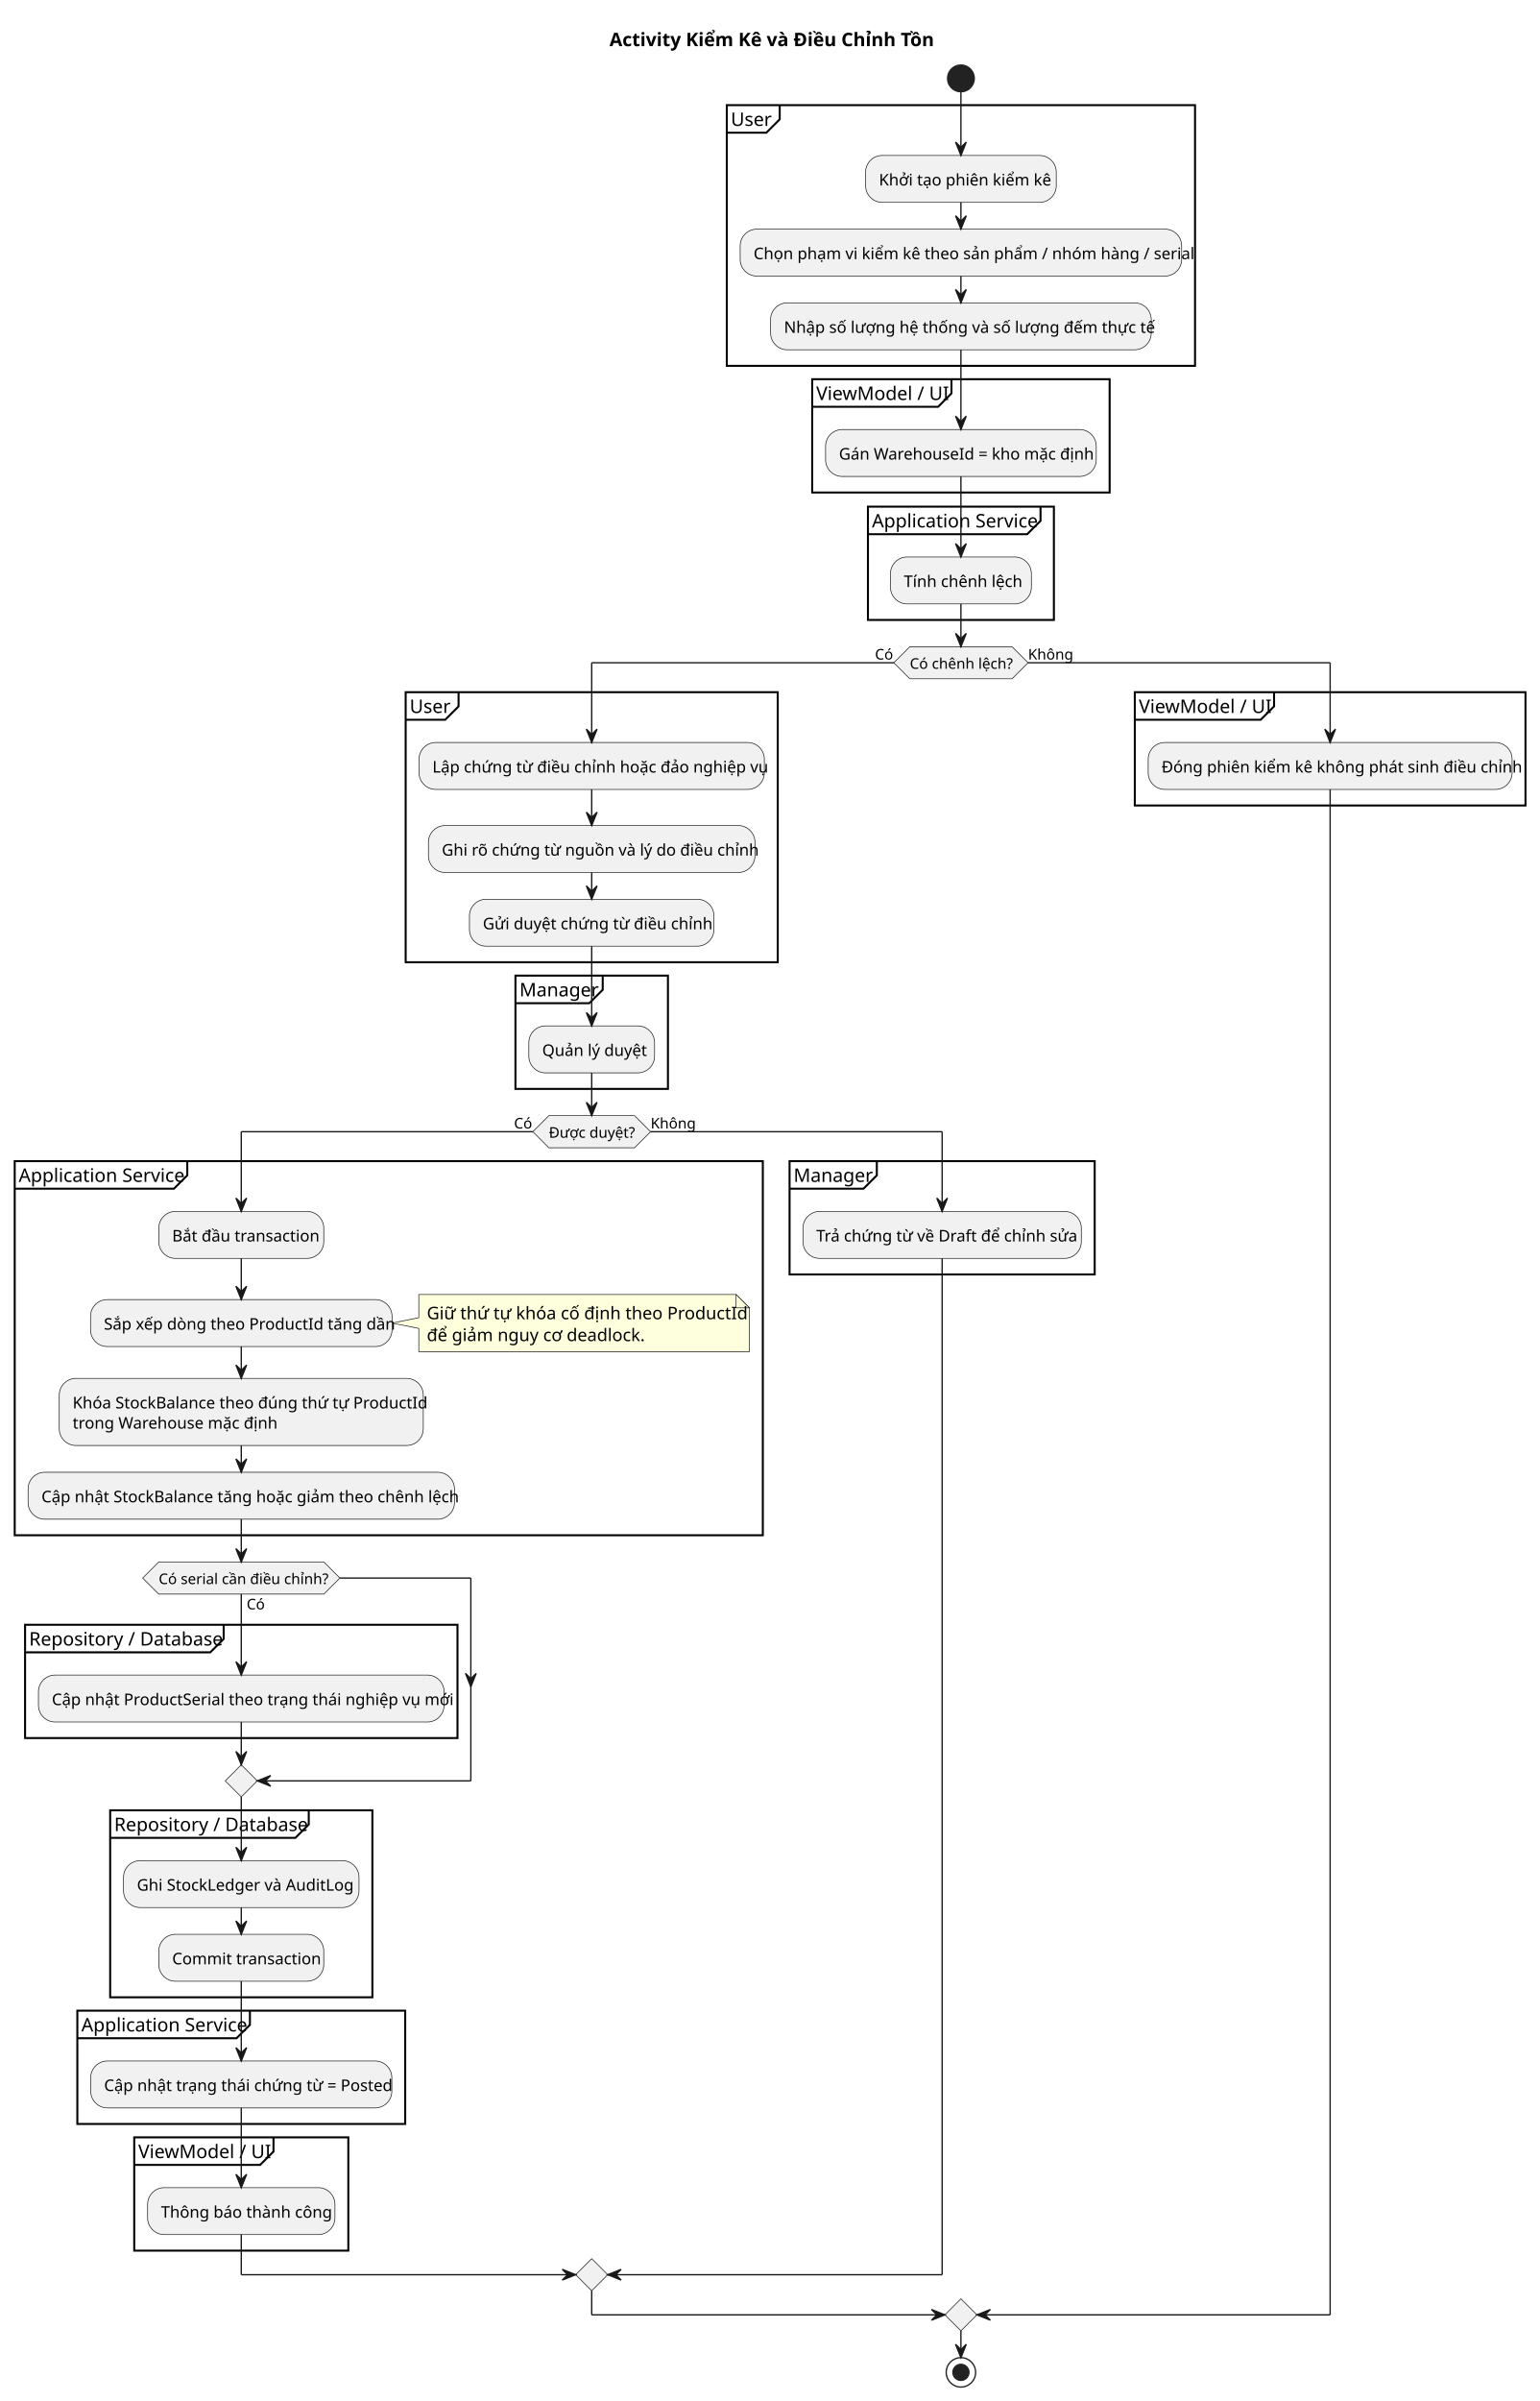
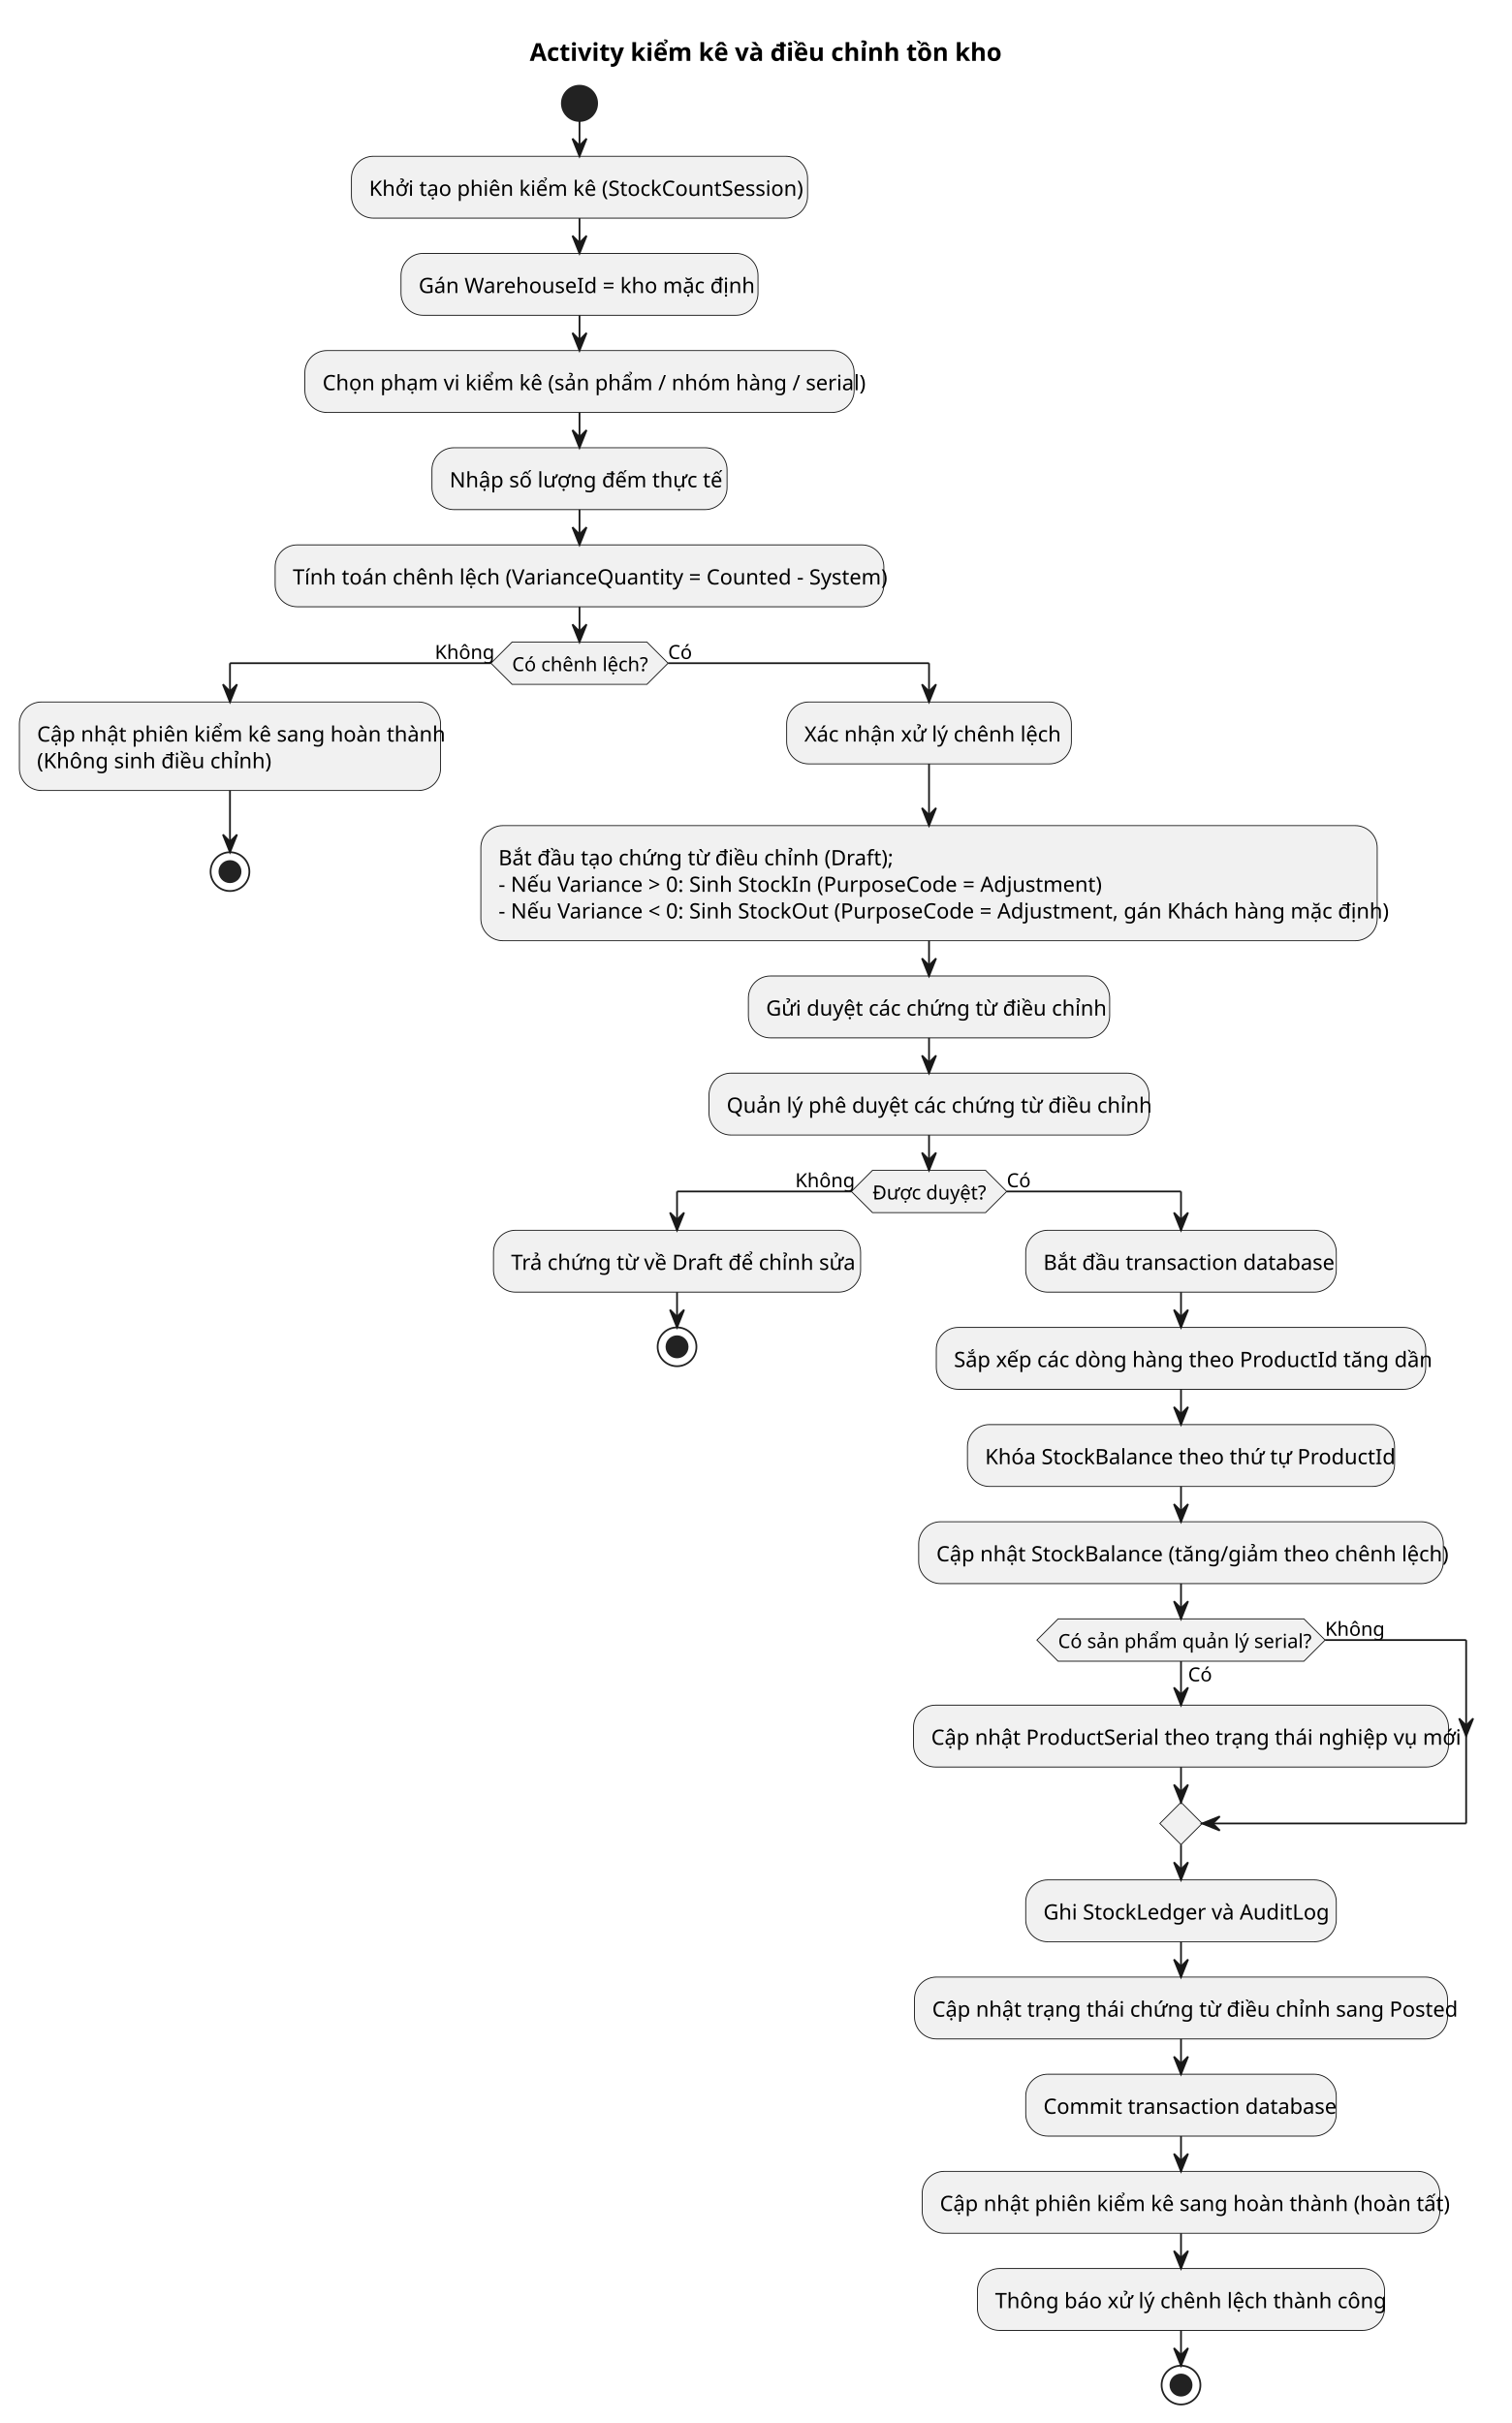
- <svg xmlns="http://www.w3.org/2000/svg" contentStyleType="text/css" data-diagram-type="ACTIVITY" height="1795px" preserveAspectRatio="none" style="width:1151px;height:1795px;background:#FFFFFF;" version="1.1" viewBox="0 0 1151 1795" width="1151px" zoomAndPan="magnify">
+ <svg xmlns="http://www.w3.org/2000/svg" contentStyleType="text/css" data-diagram-type="ACTIVITY" height="1374px" preserveAspectRatio="none" style="width:857px;height:1374px;background:#FFFFFF;" version="1.1" viewBox="0 0 857 1374" width="857px" zoomAndPan="magnify">
  <defs />
  <g>
-     <g class="title" data-source-line="609">
-       <text fill="#000000" font-family="sans-serif" font-size="14" font-weight="bold" lengthAdjust="spacing" textLength="237.262" x="455.779" y="34.533">Activity Kiểm Kê và Điều Chỉnh Tồn</text>
+     <g class="title" data-source-line="1">
+       <text fill="#000000" font-family="sans-serif" font-size="14" font-weight="bold" lengthAdjust="spacing" textLength="253.62" x="300.377" y="34.533">Activity kiểm kê và điều chỉnh tồn kho</text>
    </g>
-     <ellipse cx="718.615" cy="58.609" fill="#222222" rx="10" ry="10" style="stroke:#222222;stroke-width:1;" />
-     <rect fill="none" height="194.891" style="stroke:#000000;stroke-width:1.5;" width="350.166" x="543.532" y="78.609" />
-     <path d="M583.091,78.609 L583.091,89.219 L573.091,99.219 L543.532,99.219" fill="none" style="stroke:#000000;stroke-width:1.5;" />
-     <text fill="#000000" font-family="sans-serif" font-size="14" lengthAdjust="spacing" textLength="29.559" x="546.532" y="94.143">User</text>
-     <rect fill="#F1F1F1" height="35.094" rx="12.5" ry="12.5" style="stroke:#181818;stroke-width:0.5;" width="142.602" x="647.315" y="116.219" />
-     <text fill="#000000" font-family="sans-serif" font-size="12" lengthAdjust="spacing" textLength="122.602" x="657.315" y="138.676">Khởi tạo phiên kiểm kê</text>
-     <rect fill="#F1F1F1" height="35.094" rx="12.5" ry="12.5" style="stroke:#181818;stroke-width:0.5;" width="330.166" x="553.532" y="171.312" />
-     <text fill="#000000" font-family="sans-serif" font-size="12" lengthAdjust="spacing" textLength="310.166" x="563.532" y="193.769">Chọn phạm vi kiểm kê theo sản phẩm / nhóm hàng / serial</text>
-     <rect fill="#F1F1F1" height="35.094" rx="12.5" ry="12.5" style="stroke:#181818;stroke-width:0.5;" width="284.65" x="576.29" y="226.406" />
-     <text fill="#000000" font-family="sans-serif" font-size="12" lengthAdjust="spacing" textLength="264.65" x="586.29" y="248.863">Nhập số lượng hệ thống và số lượng đếm thực tế</text>
-     <rect fill="none" height="84.703" style="stroke:#000000;stroke-width:1.5;" width="222.438" x="607.397" y="283.5" />
-     <path d="M711.541,283.5 L711.541,294.109 L701.541,304.109 L607.397,304.109" fill="none" style="stroke:#000000;stroke-width:1.5;" />
-     <text fill="#000000" font-family="sans-serif" font-size="14" lengthAdjust="spacing" textLength="94.144" x="610.397" y="299.033">ViewModel / UI</text>
-     <rect fill="#F1F1F1" height="35.094" rx="12.5" ry="12.5" style="stroke:#181818;stroke-width:0.5;" width="202.438" x="617.397" y="321.109" />
-     <text fill="#000000" font-family="sans-serif" font-size="12" lengthAdjust="spacing" textLength="182.438" x="627.397" y="343.566">Gán WarehouseId = kho mặc định</text>
-     <rect fill="none" height="84.703" style="stroke:#000000;stroke-width:1.5;" width="139.061" x="649.085" y="378.779" />
-     <path d="M778.146,378.779 L778.146,389.389 L768.146,399.389 L649.085,399.389" fill="none" style="stroke:#000000;stroke-width:1.5;" />
-     <text fill="#000000" font-family="sans-serif" font-size="14" lengthAdjust="spacing" textLength="119.061" x="652.085" y="394.312">Application Service</text>
-     <rect fill="#F1F1F1" height="35.094" rx="12.5" ry="12.5" style="stroke:#181818;stroke-width:0.5;" width="105.389" x="665.921" y="416.389" />
-     <text fill="#000000" font-family="sans-serif" font-size="12" lengthAdjust="spacing" textLength="85.389" x="675.921" y="438.846">Tính chênh lệch</text>
-     <polygon fill="#F1F1F1" points="680.395,483.482,756.836,483.482,768.836,495.482,756.836,507.482,680.395,507.482,668.395,495.482,680.395,483.482" style="stroke:#181818;stroke-width:0.5;" />
-     <text fill="#000000" font-family="sans-serif" font-size="11" lengthAdjust="spacing" textLength="76.441" x="680.395" y="499.983">Có chênh lệch?</text>
-     <text fill="#000000" font-family="sans-serif" font-size="11" lengthAdjust="spacing" textLength="14.062" x="654.333" y="493.065">Có</text>
-     <text fill="#000000" font-family="sans-serif" font-size="11" lengthAdjust="spacing" textLength="31.808" x="768.836" y="493.065">Không</text>
-     <rect fill="none" height="201.891" style="stroke:#000000;stroke-width:1.5;" width="278.242" x="303.376" y="517.482" />
-     <path d="M342.934,517.482 L342.934,528.092 L332.934,538.092 L303.376,538.092" fill="none" style="stroke:#000000;stroke-width:1.5;" />
-     <text fill="#000000" font-family="sans-serif" font-size="14" lengthAdjust="spacing" textLength="29.559" x="306.376" y="533.016">User</text>
-     <rect fill="#F1F1F1" height="35.094" rx="12.5" ry="12.5" style="stroke:#181818;stroke-width:0.5;" width="258.242" x="313.376" y="555.092" />
-     <text fill="#000000" font-family="sans-serif" font-size="12" lengthAdjust="spacing" textLength="238.242" x="323.376" y="577.549">Lập chứng từ điều chỉnh hoặc đảo nghiệp vụ</text>
-     <rect fill="#F1F1F1" height="35.094" rx="12.5" ry="12.5" style="stroke:#181818;stroke-width:0.5;" width="244.203" x="320.395" y="617.186" />
-     <text fill="#000000" font-family="sans-serif" font-size="12" lengthAdjust="spacing" textLength="224.203" x="330.395" y="639.643">Ghi rõ chứng từ nguồn và lý do điều chỉnh</text>
-     <rect fill="#F1F1F1" height="35.094" rx="12.5" ry="12.5" style="stroke:#181818;stroke-width:0.5;" width="182.856" x="351.069" y="672.279" />
-     <text fill="#000000" font-family="sans-serif" font-size="12" lengthAdjust="spacing" textLength="162.856" x="361.069" y="694.736">Gửi duyệt chứng từ điều chỉnh</text>
-     <rect fill="none" height="84.703" style="stroke:#000000;stroke-width:1.5;" width="114.045" x="385.474" y="729.373" />
-     <path d="M450.729,729.373 L450.729,739.982 L440.729,749.982 L385.474,749.982" fill="none" style="stroke:#000000;stroke-width:1.5;" />
-     <text fill="#000000" font-family="sans-serif" font-size="14" lengthAdjust="spacing" textLength="55.255" x="388.474" y="744.906">Manager</text>
-     <rect fill="#F1F1F1" height="35.094" rx="12.5" ry="12.5" style="stroke:#181818;stroke-width:0.5;" width="94.045" x="395.474" y="766.982" />
-     <text fill="#000000" font-family="sans-serif" font-size="12" lengthAdjust="spacing" textLength="74.045" x="405.474" y="789.439">Quản lý duyệt</text>
-     <polygon fill="#F1F1F1" points="410.445,834.076,474.549,834.076,486.549,846.076,474.549,858.076,410.445,858.076,398.445,846.076,410.445,834.076" style="stroke:#181818;stroke-width:0.5;" />
-     <text fill="#000000" font-family="sans-serif" font-size="11" lengthAdjust="spacing" textLength="64.104" x="410.445" y="850.577">Được duyệt?</text>
-     <text fill="#000000" font-family="sans-serif" font-size="11" lengthAdjust="spacing" textLength="14.062" x="384.383" y="843.659">Có</text>
-     <text fill="#000000" font-family="sans-serif" font-size="11" lengthAdjust="spacing" textLength="31.808" x="486.549" y="843.659">Không</text>
-     <rect fill="none" height="279.688" style="stroke:#000000;stroke-width:1.5;" width="559.469" x="11" y="868.076" />
-     <path d="M140.061,868.076 L140.061,878.686 L130.061,888.686 L11,888.686" fill="none" style="stroke:#000000;stroke-width:1.5;" />
-     <text fill="#000000" font-family="sans-serif" font-size="14" lengthAdjust="spacing" textLength="119.061" x="14" y="883.609">Application Service</text>
-     <rect fill="#F1F1F1" height="35.094" rx="12.5" ry="12.5" style="stroke:#181818;stroke-width:0.5;" width="123.4" x="118.734" y="905.686" />
-     <text fill="#000000" font-family="sans-serif" font-size="12" lengthAdjust="spacing" textLength="103.4" x="128.734" y="928.143">Bắt đầu transaction</text>
-     <path d="M313.182,967.779 L313.182,985.131 L293.182,989.131 L313.182,993.131 L313.182,1010.482 A0,0 0 0 0 313.182,1010.482 L560.469,1010.482 A0,0 0 0 0 560.469,1010.482 L560.469,977.779 L550.469,967.779 L313.182,967.779 A0,0 0 0 0 313.182,967.779" fill="#FEFFDD" style="stroke:#181818;stroke-width:0.5;" />
-     <path d="M550.469,967.779 L550.469,977.779 L560.469,977.779 L550.469,967.779" fill="#FEFFDD" style="stroke:#181818;stroke-width:0.5;" />
-     <text fill="#000000" font-family="sans-serif" font-size="13" lengthAdjust="spacing" textLength="226.288" x="319.182" y="986.274">Giữ thứ tự khóa cố định theo ProductId</text>
-     <text fill="#000000" font-family="sans-serif" font-size="13" lengthAdjust="spacing" textLength="155.949" x="319.182" y="1002.626">để giảm nguy cơ deadlock.</text>
-     <rect fill="#F1F1F1" height="35.094" rx="12.5" ry="12.5" style="stroke:#181818;stroke-width:0.5;" width="225.494" x="67.688" y="971.584" />
-     <text fill="#000000" font-family="sans-serif" font-size="12" lengthAdjust="spacing" textLength="205.494" x="77.688" y="994.041">Sắp xếp dòng theo ProductId tăng dần</text>
-     <rect fill="#F1F1F1" height="50.188" rx="12.5" ry="12.5" style="stroke:#181818;stroke-width:0.5;" width="272.228" x="44.32" y="1030.482" />
-     <text fill="#000000" font-family="sans-serif" font-size="12" lengthAdjust="spacing" textLength="252.228" x="54.32" y="1052.939">Khóa StockBalance theo đúng thứ tự ProductId</text>
-     <text fill="#000000" font-family="sans-serif" font-size="12" lengthAdjust="spacing" textLength="144.076" x="54.32" y="1068.033">trong Warehouse mặc định</text>
-     <rect fill="#F1F1F1" height="35.094" rx="12.5" ry="12.5" style="stroke:#181818;stroke-width:0.5;" width="318.869" x="21" y="1100.67" />
-     <text fill="#000000" font-family="sans-serif" font-size="12" lengthAdjust="spacing" textLength="298.869" x="31" y="1123.127">Cập nhật StockBalance tăng hoặc giảm theo chênh lệch</text>
-     <rect fill="none" height="84.703" style="stroke:#000000;stroke-width:1.5;" width="323.371" x="18.749" y="1214.683" />
-     <path d="M167.266,1214.683 L167.266,1225.292 L157.266,1235.292 L18.749,1235.292" fill="none" style="stroke:#000000;stroke-width:1.5;" />
-     <text fill="#000000" font-family="sans-serif" font-size="14" lengthAdjust="spacing" textLength="138.517" x="21.749" y="1230.216">Repository / Database</text>
-     <rect fill="#F1F1F1" height="35.094" rx="12.5" ry="12.5" style="stroke:#181818;stroke-width:0.5;" width="303.371" x="28.749" y="1252.292" />
-     <text fill="#000000" font-family="sans-serif" font-size="12" lengthAdjust="spacing" textLength="283.371" x="38.749" y="1274.749">Cập nhật ProductSerial theo trạng thái nghiệp vụ mới</text>
-     <polygon fill="#F1F1F1" points="118.675,1167.764,242.194,1167.764,254.194,1179.764,242.194,1191.764,118.675,1191.764,106.675,1179.764,118.675,1167.764" style="stroke:#181818;stroke-width:0.5;" />
-     <text fill="#000000" font-family="sans-serif" font-size="11" lengthAdjust="spacing" textLength="14.062" x="184.435" y="1203.183">Có</text>
-     <text fill="#000000" font-family="sans-serif" font-size="11" lengthAdjust="spacing" textLength="123.519" x="118.675" y="1184.265">Có serial cần điều chỉnh?</text>
-     <polygon fill="#F1F1F1" points="180.435,1319.386,192.435,1331.386,180.435,1343.386,168.435,1331.386,180.435,1319.386" style="stroke:#181818;stroke-width:0.5;" />
-     <rect fill="none" height="139.797" style="stroke:#000000;stroke-width:1.5;" width="196.1" x="82.385" y="1353.386" />
-     <path d="M230.901,1353.386 L230.901,1363.995 L220.901,1373.995 L82.385,1373.995" fill="none" style="stroke:#000000;stroke-width:1.5;" />
-     <text fill="#000000" font-family="sans-serif" font-size="14" lengthAdjust="spacing" textLength="138.517" x="85.385" y="1368.919">Repository / Database</text>
-     <rect fill="#F1F1F1" height="35.094" rx="12.5" ry="12.5" style="stroke:#181818;stroke-width:0.5;" width="176.1" x="92.385" y="1390.995" />
-     <text fill="#000000" font-family="sans-serif" font-size="12" lengthAdjust="spacing" textLength="156.1" x="102.385" y="1413.452">Ghi StockLedger và AuditLog</text>
-     <rect fill="#F1F1F1" height="35.094" rx="12.5" ry="12.5" style="stroke:#181818;stroke-width:0.5;" width="123.365" x="118.752" y="1446.089" />
-     <text fill="#000000" font-family="sans-serif" font-size="12" lengthAdjust="spacing" textLength="103.365" x="128.752" y="1468.546">Commit transaction</text>
-     <rect fill="none" height="84.703" style="stroke:#000000;stroke-width:1.5;" width="245.195" x="57.837" y="1503.183" />
-     <path d="M186.898,1503.183 L186.898,1513.792 L176.898,1523.792 L57.837,1523.792" fill="none" style="stroke:#000000;stroke-width:1.5;" />
-     <text fill="#000000" font-family="sans-serif" font-size="14" lengthAdjust="spacing" textLength="119.061" x="60.837" y="1518.716">Application Service</text>
-     <rect fill="#F1F1F1" height="35.094" rx="12.5" ry="12.5" style="stroke:#181818;stroke-width:0.5;" width="225.195" x="67.837" y="1540.792" />
-     <text fill="#000000" font-family="sans-serif" font-size="12" lengthAdjust="spacing" textLength="205.195" x="77.837" y="1563.249">Cập nhật trạng thái chứng từ = Posted</text>
-     <rect fill="none" height="84.703" style="stroke:#000000;stroke-width:1.5;" width="160.1" x="100.385" y="1597.886" />
-     <path d="M204.529,1597.886 L204.529,1608.495 L194.529,1618.495 L100.385,1618.495" fill="none" style="stroke:#000000;stroke-width:1.5;" />
-     <text fill="#000000" font-family="sans-serif" font-size="14" lengthAdjust="spacing" textLength="94.144" x="103.385" y="1613.419">ViewModel / UI</text>
-     <rect fill="#F1F1F1" height="35.094" rx="12.5" ry="12.5" style="stroke:#181818;stroke-width:0.5;" width="140.1" x="110.385" y="1635.495" />
-     <text fill="#000000" font-family="sans-serif" font-size="12" lengthAdjust="spacing" textLength="120.1" x="120.385" y="1657.952">Thông báo thành công</text>
-     <rect fill="none" height="84.703" style="stroke:#000000;stroke-width:1.5;" width="228.18" x="590.469" y="868.076" />
-     <path d="M655.724,868.076 L655.724,878.686 L645.724,888.686 L590.469,888.686" fill="none" style="stroke:#000000;stroke-width:1.5;" />
-     <text fill="#000000" font-family="sans-serif" font-size="14" lengthAdjust="spacing" textLength="55.255" x="593.469" y="883.609">Manager</text>
-     <rect fill="#F1F1F1" height="35.094" rx="12.5" ry="12.5" style="stroke:#181818;stroke-width:0.5;" width="208.18" x="600.469" y="905.686" />
-     <text fill="#000000" font-family="sans-serif" font-size="12" lengthAdjust="spacing" textLength="188.18" x="610.469" y="928.143">Trả chứng từ về Draft để chỉnh sửa</text>
-     <polygon fill="#F1F1F1" points="442.497,1688.589,454.497,1700.589,442.497,1712.589,430.497,1700.589,442.497,1688.589" style="stroke:#181818;stroke-width:0.5;" />
-     <rect fill="none" height="84.703" style="stroke:#000000;stroke-width:1.5;" width="292.17" x="848.649" y="517.482" />
-     <path d="M952.793,517.482 L952.793,528.092 L942.793,538.092 L848.649,538.092" fill="none" style="stroke:#000000;stroke-width:1.5;" />
-     <text fill="#000000" font-family="sans-serif" font-size="14" lengthAdjust="spacing" textLength="94.144" x="851.649" y="533.016">ViewModel / UI</text>
-     <rect fill="#F1F1F1" height="35.094" rx="12.5" ry="12.5" style="stroke:#181818;stroke-width:0.5;" width="272.17" x="858.649" y="555.092" />
-     <text fill="#000000" font-family="sans-serif" font-size="12" lengthAdjust="spacing" textLength="252.17" x="868.649" y="577.549">Đóng phiên kiểm kê không phát sinh điều chỉnh</text>
-     <polygon fill="#F1F1F1" points="718.615,1718.589,730.615,1730.589,718.615,1742.589,706.615,1730.589,718.615,1718.589" style="stroke:#181818;stroke-width:0.5;" />
-     <ellipse cx="718.615" cy="1773.589" fill="none" rx="11" ry="11" style="stroke:#222222;stroke-width:1;" />
-     <ellipse cx="718.615" cy="1773.589" fill="#222222" rx="6" ry="6" style="stroke:#222222;stroke-width:1;" />
-     <line style="stroke:#181818;stroke-width:1;" x1="718.615" x2="718.615" y1="151.312" y2="171.312" />
-     <polygon fill="#181818" points="714.615,161.312,718.615,171.312,722.615,161.312,718.615,165.312" style="stroke:#181818;stroke-width:1;" />
-     <line style="stroke:#181818;stroke-width:1;" x1="718.615" x2="718.615" y1="206.406" y2="226.406" />
-     <polygon fill="#181818" points="714.615,216.406,718.615,226.406,722.615,216.406,718.615,220.406" style="stroke:#181818;stroke-width:1;" />
-     <line style="stroke:#181818;stroke-width:1;" x1="718.615" x2="718.615" y1="68.609" y2="116.219" />
-     <polygon fill="#181818" points="714.615,106.219,718.615,116.219,722.615,106.219,718.615,110.219" style="stroke:#181818;stroke-width:1;" />
-     <line style="stroke:#181818;stroke-width:1;" x1="718.615" x2="718.615" y1="261.5" y2="321.109" />
-     <polygon fill="#181818" points="714.615,311.109,718.615,321.109,722.615,311.109,718.615,315.109" style="stroke:#181818;stroke-width:1;" />
-     <line style="stroke:#181818;stroke-width:1;" x1="718.615" x2="718.615" y1="356.203" y2="416.389" />
-     <polygon fill="#181818" points="714.615,406.389,718.615,416.389,722.615,406.389,718.615,410.389" style="stroke:#181818;stroke-width:1;" />
-     <line style="stroke:#181818;stroke-width:1;" x1="442.497" x2="442.497" y1="590.186" y2="617.186" />
-     <polygon fill="#181818" points="438.497,607.186,442.497,617.186,446.497,607.186,442.497,611.186" style="stroke:#181818;stroke-width:1;" />
-     <line style="stroke:#181818;stroke-width:1;" x1="442.497" x2="442.497" y1="652.279" y2="672.279" />
-     <polygon fill="#181818" points="438.497,662.279,442.497,672.279,446.497,662.279,442.497,666.279" style="stroke:#181818;stroke-width:1;" />
-     <line style="stroke:#181818;stroke-width:1;" x1="442.497" x2="442.497" y1="707.373" y2="766.982" />
-     <polygon fill="#181818" points="438.497,756.982,442.497,766.982,446.497,756.982,442.497,760.982" style="stroke:#181818;stroke-width:1;" />
-     <line style="stroke:#181818;stroke-width:1;" x1="180.435" x2="180.435" y1="940.779" y2="971.584" />
-     <polygon fill="#181818" points="176.435,961.584,180.435,971.584,184.435,961.584,180.435,965.584" style="stroke:#181818;stroke-width:1;" />
-     <line style="stroke:#181818;stroke-width:1;" x1="180.435" x2="180.435" y1="1006.678" y2="1030.482" />
-     <polygon fill="#181818" points="176.435,1020.482,180.435,1030.482,184.435,1020.482,180.435,1024.482" style="stroke:#181818;stroke-width:1;" />
-     <line style="stroke:#181818;stroke-width:1;" x1="180.435" x2="180.435" y1="1080.67" y2="1100.67" />
-     <polygon fill="#181818" points="176.435,1090.67,180.435,1100.67,184.435,1090.67,180.435,1094.67" style="stroke:#181818;stroke-width:1;" />
-     <line style="stroke:#181818;stroke-width:1;" x1="180.435" x2="180.435" y1="1191.764" y2="1252.292" />
-     <polygon fill="#181818" points="176.435,1242.292,180.435,1252.292,184.435,1242.292,180.435,1246.292" style="stroke:#181818;stroke-width:1;" />
-     <line style="stroke:#181818;stroke-width:1;" x1="254.194" x2="352.12" y1="1179.764" y2="1179.764" />
-     <polygon fill="#181818" points="348.12,1251.034,352.12,1261.034,356.12,1251.034,352.12,1255.034" style="stroke:#181818;stroke-width:1;" />
-     <line style="stroke:#181818;stroke-width:1;" x1="352.12" x2="352.12" y1="1179.764" y2="1331.386" />
-     <line style="stroke:#181818;stroke-width:1;" x1="352.12" x2="192.435" y1="1331.386" y2="1331.386" />
-     <polygon fill="#181818" points="202.435,1327.386,192.435,1331.386,202.435,1335.386,198.435,1331.386" style="stroke:#181818;stroke-width:1;" />
-     <line style="stroke:#181818;stroke-width:1;" x1="180.435" x2="180.435" y1="1287.386" y2="1319.386" />
-     <polygon fill="#181818" points="176.435,1309.386,180.435,1319.386,184.435,1309.386,180.435,1313.386" style="stroke:#181818;stroke-width:1;" />
-     <line style="stroke:#181818;stroke-width:1;" x1="180.435" x2="180.435" y1="1135.764" y2="1167.764" />
-     <polygon fill="#181818" points="176.435,1157.764,180.435,1167.764,184.435,1157.764,180.435,1161.764" style="stroke:#181818;stroke-width:1;" />
-     <line style="stroke:#181818;stroke-width:1;" x1="180.435" x2="180.435" y1="1426.089" y2="1446.089" />
-     <polygon fill="#181818" points="176.435,1436.089,180.435,1446.089,184.435,1436.089,180.435,1440.089" style="stroke:#181818;stroke-width:1;" />
-     <line style="stroke:#181818;stroke-width:1;" x1="180.435" x2="180.435" y1="1343.386" y2="1390.995" />
-     <polygon fill="#181818" points="176.435,1380.995,180.435,1390.995,184.435,1380.995,180.435,1384.995" style="stroke:#181818;stroke-width:1;" />
-     <line style="stroke:#181818;stroke-width:1;" x1="180.435" x2="180.435" y1="1481.183" y2="1540.792" />
-     <polygon fill="#181818" points="176.435,1530.792,180.435,1540.792,184.435,1530.792,180.435,1534.792" style="stroke:#181818;stroke-width:1;" />
-     <line style="stroke:#181818;stroke-width:1;" x1="180.435" x2="180.435" y1="1575.886" y2="1635.495" />
-     <polygon fill="#181818" points="176.435,1625.495,180.435,1635.495,184.435,1625.495,180.435,1629.495" style="stroke:#181818;stroke-width:1;" />
-     <line style="stroke:#181818;stroke-width:1;" x1="398.445" x2="180.435" y1="846.076" y2="846.076" />
-     <line style="stroke:#181818;stroke-width:1;" x1="180.435" x2="180.435" y1="846.076" y2="905.686" />
-     <polygon fill="#181818" points="176.435,895.686,180.435,905.686,184.435,895.686,180.435,899.686" style="stroke:#181818;stroke-width:1;" />
-     <line style="stroke:#181818;stroke-width:1;" x1="486.549" x2="704.559" y1="846.076" y2="846.076" />
-     <line style="stroke:#181818;stroke-width:1;" x1="704.559" x2="704.559" y1="846.076" y2="905.686" />
-     <polygon fill="#181818" points="700.559,895.686,704.559,905.686,708.559,895.686,704.559,899.686" style="stroke:#181818;stroke-width:1;" />
-     <line style="stroke:#181818;stroke-width:1;" x1="180.435" x2="180.435" y1="1670.589" y2="1700.589" />
-     <line style="stroke:#181818;stroke-width:1;" x1="180.435" x2="430.497" y1="1700.589" y2="1700.589" />
-     <polygon fill="#181818" points="420.497,1696.589,430.497,1700.589,420.497,1704.589,424.497,1700.589" style="stroke:#181818;stroke-width:1;" />
-     <line style="stroke:#181818;stroke-width:1;" x1="704.559" x2="704.559" y1="940.779" y2="1700.589" />
-     <line style="stroke:#181818;stroke-width:1;" x1="704.559" x2="454.497" y1="1700.589" y2="1700.589" />
-     <polygon fill="#181818" points="464.497,1696.589,454.497,1700.589,464.497,1704.589,460.497,1700.589" style="stroke:#181818;stroke-width:1;" />
-     <line style="stroke:#181818;stroke-width:1;" x1="442.497" x2="442.497" y1="802.076" y2="834.076" />
-     <polygon fill="#181818" points="438.497,824.076,442.497,834.076,446.497,824.076,442.497,828.076" style="stroke:#181818;stroke-width:1;" />
-     <line style="stroke:#181818;stroke-width:1;" x1="668.395" x2="442.497" y1="495.482" y2="495.482" />
-     <line style="stroke:#181818;stroke-width:1;" x1="442.497" x2="442.497" y1="495.482" y2="555.092" />
-     <polygon fill="#181818" points="438.497,545.092,442.497,555.092,446.497,545.092,442.497,549.092" style="stroke:#181818;stroke-width:1;" />
-     <line style="stroke:#181818;stroke-width:1;" x1="768.836" x2="994.734" y1="495.482" y2="495.482" />
-     <line style="stroke:#181818;stroke-width:1;" x1="994.734" x2="994.734" y1="495.482" y2="555.092" />
-     <polygon fill="#181818" points="990.734,545.092,994.734,555.092,998.734,545.092,994.734,549.092" style="stroke:#181818;stroke-width:1;" />
-     <line style="stroke:#181818;stroke-width:1;" x1="442.497" x2="442.497" y1="1712.589" y2="1730.589" />
-     <line style="stroke:#181818;stroke-width:1;" x1="442.497" x2="706.615" y1="1730.589" y2="1730.589" />
-     <polygon fill="#181818" points="696.615,1726.589,706.615,1730.589,696.615,1734.589,700.615,1730.589" style="stroke:#181818;stroke-width:1;" />
-     <line style="stroke:#181818;stroke-width:1;" x1="994.734" x2="994.734" y1="590.186" y2="1730.589" />
-     <line style="stroke:#181818;stroke-width:1;" x1="994.734" x2="730.615" y1="1730.589" y2="1730.589" />
-     <polygon fill="#181818" points="740.615,1726.589,730.615,1730.589,740.615,1734.589,736.615,1730.589" style="stroke:#181818;stroke-width:1;" />
-     <line style="stroke:#181818;stroke-width:1;" x1="718.615" x2="718.615" y1="451.482" y2="483.482" />
-     <polygon fill="#181818" points="714.615,473.482,718.615,483.482,722.615,473.482,718.615,477.482" style="stroke:#181818;stroke-width:1;" />
-     <line style="stroke:#181818;stroke-width:1;" x1="718.615" x2="718.615" y1="1742.589" y2="1762.589" />
-     <polygon fill="#181818" points="714.615,1752.589,718.615,1762.589,722.615,1752.589,718.615,1756.589" style="stroke:#181818;stroke-width:1;" />
+     <ellipse cx="328.607" cy="58.609" fill="#222222" rx="10" ry="10" style="stroke:#222222;stroke-width:1;" />
+     <rect fill="#F1F1F1" height="35.094" rx="12.5" ry="12.5" style="stroke:#181818;stroke-width:0.5;" width="258.652" x="199.281" y="88.609" />
+     <text fill="#000000" font-family="sans-serif" font-size="12" lengthAdjust="spacing" textLength="238.652" x="209.281" y="111.066">Khởi tạo phiên kiểm kê (StockCountSession)</text>
+     <rect fill="#F1F1F1" height="35.094" rx="12.5" ry="12.5" style="stroke:#181818;stroke-width:0.5;" width="202.438" x="227.388" y="143.703" />
+     <text fill="#000000" font-family="sans-serif" font-size="12" lengthAdjust="spacing" textLength="182.438" x="237.388" y="166.16">Gán WarehouseId = kho mặc định</text>
+     <rect fill="#F1F1F1" height="35.094" rx="12.5" ry="12.5" style="stroke:#181818;stroke-width:0.5;" width="311.469" x="172.873" y="198.797" />
+     <text fill="#000000" font-family="sans-serif" font-size="12" lengthAdjust="spacing" textLength="291.469" x="182.873" y="221.254">Chọn phạm vi kiểm kê (sản phẩm / nhóm hàng / serial)</text>
+     <rect fill="#F1F1F1" height="35.094" rx="12.5" ry="12.5" style="stroke:#181818;stroke-width:0.5;" width="167.34" x="244.937" y="253.891" />
+     <text fill="#000000" font-family="sans-serif" font-size="12" lengthAdjust="spacing" textLength="147.34" x="254.937" y="276.348">Nhập số lượng đếm thực tế</text>
+     <rect fill="#F1F1F1" height="35.094" rx="12.5" ry="12.5" style="stroke:#181818;stroke-width:0.5;" width="345.172" x="156.021" y="308.984" />
+     <text fill="#000000" font-family="sans-serif" font-size="12" lengthAdjust="spacing" textLength="325.172" x="166.021" y="331.441">Tính toán chênh lệch (VarianceQuantity = Counted - System)</text>
+     <polygon fill="#F1F1F1" points="290.386,364.078,366.828,364.078,378.828,376.078,366.828,388.078,290.386,388.078,278.386,376.078,290.386,364.078" style="stroke:#181818;stroke-width:0.5;" />
+     <text fill="#000000" font-family="sans-serif" font-size="11" lengthAdjust="spacing" textLength="76.441" x="290.386" y="380.579">Có chênh lệch?</text>
+     <text fill="#000000" font-family="sans-serif" font-size="11" lengthAdjust="spacing" textLength="31.808" x="246.579" y="373.661">Không</text>
+     <text fill="#000000" font-family="sans-serif" font-size="11" lengthAdjust="spacing" textLength="14.062" x="378.828" y="373.661">Có</text>
+     <rect fill="#F1F1F1" height="50.188" rx="12.5" ry="12.5" style="stroke:#181818;stroke-width:0.5;" width="238.824" x="11" y="398.078" />
+     <text fill="#000000" font-family="sans-serif" font-size="12" lengthAdjust="spacing" textLength="218.824" x="21" y="420.535">Cập nhật phiên kiểm kê sang hoàn thành</text>
+     <text fill="#000000" font-family="sans-serif" font-size="12" lengthAdjust="spacing" textLength="126.082" x="21" y="435.629">(Không sinh điều chỉnh)</text>
+     <ellipse cx="130.412" cy="494.266" fill="none" rx="11" ry="11" style="stroke:#222222;stroke-width:1;" />
+     <ellipse cx="130.412" cy="494.266" fill="#222222" rx="6" ry="6" style="stroke:#222222;stroke-width:1;" />
+     <rect fill="#F1F1F1" height="35.094" rx="12.5" ry="12.5" style="stroke:#181818;stroke-width:0.5;" width="161.451" x="446.076" y="398.078" />
+     <text fill="#000000" font-family="sans-serif" font-size="12" lengthAdjust="spacing" textLength="141.451" x="456.076" y="420.535">Xác nhận xử lý chênh lệch</text>
+     <rect fill="#F1F1F1" height="65.281" rx="12.5" ry="12.5" style="stroke:#181818;stroke-width:0.5;" width="508.279" x="272.662" y="468.172" />
+     <text fill="#000000" font-family="sans-serif" font-size="12" lengthAdjust="spacing" textLength="212.18" x="282.662" y="490.629">Bắt đầu tạo chứng từ điều chỉnh (Draft);</text>
+     <text fill="#000000" font-family="sans-serif" font-size="12" lengthAdjust="spacing" textLength="332.842" x="282.662" y="505.723">- Nếu Variance &gt; 0: Sinh StockIn (PurposeCode = Adjustment)</text>
+     <text fill="#000000" font-family="sans-serif" font-size="12" lengthAdjust="spacing" textLength="488.279" x="282.662" y="520.816">- Nếu Variance &lt; 0: Sinh StockOut (PurposeCode = Adjustment, gán Khách hàng mặc định)</text>
+     <rect fill="#F1F1F1" height="35.094" rx="12.5" ry="12.5" style="stroke:#181818;stroke-width:0.5;" width="204.863" x="424.37" y="553.453" />
+     <text fill="#000000" font-family="sans-serif" font-size="12" lengthAdjust="spacing" textLength="184.863" x="434.37" y="575.91">Gửi duyệt các chứng từ điều chỉnh</text>
+     <rect fill="#F1F1F1" height="35.094" rx="12.5" ry="12.5" style="stroke:#181818;stroke-width:0.5;" width="249.541" x="402.031" y="608.547" />
+     <text fill="#000000" font-family="sans-serif" font-size="12" lengthAdjust="spacing" textLength="229.541" x="412.031" y="631.004">Quản lý phê duyệt các chứng từ điều chỉnh</text>
+     <polygon fill="#F1F1F1" points="494.75,663.641,558.854,663.641,570.854,675.641,558.854,687.641,494.75,687.641,482.75,675.641,494.75,663.641" style="stroke:#181818;stroke-width:0.5;" />
+     <text fill="#000000" font-family="sans-serif" font-size="11" lengthAdjust="spacing" textLength="64.104" x="494.75" y="680.142">Được duyệt?</text>
+     <text fill="#000000" font-family="sans-serif" font-size="11" lengthAdjust="spacing" textLength="31.808" x="450.942" y="673.224">Không</text>
+     <text fill="#000000" font-family="sans-serif" font-size="11" lengthAdjust="spacing" textLength="14.062" x="570.854" y="673.224">Có</text>
+     <rect fill="#F1F1F1" height="35.094" rx="12.5" ry="12.5" style="stroke:#181818;stroke-width:0.5;" width="208.18" x="279.824" y="697.641" />
+     <text fill="#000000" font-family="sans-serif" font-size="12" lengthAdjust="spacing" textLength="188.18" x="289.824" y="720.098">Trả chứng từ về Draft để chỉnh sửa</text>
+     <ellipse cx="383.914" cy="763.734" fill="none" rx="11" ry="11" style="stroke:#222222;stroke-width:1;" />
+     <ellipse cx="383.914" cy="763.734" fill="#222222" rx="6" ry="6" style="stroke:#222222;stroke-width:1;" />
+     <rect fill="#F1F1F1" height="35.094" rx="12.5" ry="12.5" style="stroke:#181818;stroke-width:0.5;" width="176.111" x="581.634" y="697.641" />
+     <text fill="#000000" font-family="sans-serif" font-size="12" lengthAdjust="spacing" textLength="156.111" x="591.634" y="720.098">Bắt đầu transaction database</text>
+     <rect fill="#F1F1F1" height="35.094" rx="12.5" ry="12.5" style="stroke:#181818;stroke-width:0.5;" width="277.531" x="530.924" y="752.734" />
+     <text fill="#000000" font-family="sans-serif" font-size="12" lengthAdjust="spacing" textLength="257.531" x="540.924" y="775.191">Sắp xếp các dòng hàng theo ProductId tăng dần</text>
+     <rect fill="#F1F1F1" height="35.094" rx="12.5" ry="12.5" style="stroke:#181818;stroke-width:0.5;" width="242.199" x="548.59" y="807.828" />
+     <text fill="#000000" font-family="sans-serif" font-size="12" lengthAdjust="spacing" textLength="222.199" x="558.59" y="830.285">Khóa StockBalance theo thứ tự ProductId</text>
+     <rect fill="#F1F1F1" height="35.094" rx="12.5" ry="12.5" style="stroke:#181818;stroke-width:0.5;" width="297.506" x="520.937" y="862.922" />
+     <text fill="#000000" font-family="sans-serif" font-size="12" lengthAdjust="spacing" textLength="277.506" x="530.937" y="885.379">Cập nhật StockBalance (tăng/giảm theo chênh lệch)</text>
+     <rect fill="#F1F1F1" height="35.094" rx="12.5" ry="12.5" style="stroke:#181818;stroke-width:0.5;" width="303.371" x="518.004" y="966.934" />
+     <text fill="#000000" font-family="sans-serif" font-size="12" lengthAdjust="spacing" textLength="283.371" x="528.004" y="989.391">Cập nhật ProductSerial theo trạng thái nghiệp vụ mới</text>
+     <polygon fill="#F1F1F1" points="599.983,918.016,739.395,918.016,751.395,930.016,739.395,942.016,599.983,942.016,587.983,930.016,599.983,918.016" style="stroke:#181818;stroke-width:0.5;" />
+     <text fill="#000000" font-family="sans-serif" font-size="11" lengthAdjust="spacing" textLength="14.062" x="673.689" y="953.435">Có</text>
+     <text fill="#000000" font-family="sans-serif" font-size="11" lengthAdjust="spacing" textLength="139.412" x="599.983" y="934.517">Có sản phẩm quản lý serial?</text>
+     <text fill="#000000" font-family="sans-serif" font-size="11" lengthAdjust="spacing" textLength="31.808" x="751.395" y="927.599">Không</text>
+     <polygon fill="#F1F1F1" points="669.689,1022.027,681.689,1034.027,669.689,1046.027,657.689,1034.027,669.689,1022.027" style="stroke:#181818;stroke-width:0.5;" />
+     <rect fill="#F1F1F1" height="35.094" rx="12.5" ry="12.5" style="stroke:#181818;stroke-width:0.5;" width="176.1" x="581.64" y="1066.027" />
+     <text fill="#000000" font-family="sans-serif" font-size="12" lengthAdjust="spacing" textLength="156.1" x="591.64" y="1088.484">Ghi StockLedger và AuditLog</text>
+     <rect fill="#F1F1F1" height="35.094" rx="12.5" ry="12.5" style="stroke:#181818;stroke-width:0.5;" width="302.252" x="518.563" y="1121.121" />
+     <text fill="#000000" font-family="sans-serif" font-size="12" lengthAdjust="spacing" textLength="282.252" x="528.563" y="1143.578">Cập nhật trạng thái chứng từ điều chỉnh sang Posted</text>
+     <rect fill="#F1F1F1" height="35.094" rx="12.5" ry="12.5" style="stroke:#181818;stroke-width:0.5;" width="176.076" x="581.651" y="1176.215" />
+     <text fill="#000000" font-family="sans-serif" font-size="12" lengthAdjust="spacing" textLength="156.076" x="591.651" y="1198.672">Commit transaction database</text>
+     <rect fill="#F1F1F1" height="35.094" rx="12.5" ry="12.5" style="stroke:#181818;stroke-width:0.5;" width="293.522" x="522.929" y="1231.309" />
+     <text fill="#000000" font-family="sans-serif" font-size="12" lengthAdjust="spacing" textLength="273.522" x="532.929" y="1253.766">Cập nhật phiên kiểm kê sang hoàn thành (hoàn tất)</text>
+     <rect fill="#F1F1F1" height="35.094" rx="12.5" ry="12.5" style="stroke:#181818;stroke-width:0.5;" width="230.844" x="554.268" y="1286.402" />
+     <text fill="#000000" font-family="sans-serif" font-size="12" lengthAdjust="spacing" textLength="210.844" x="564.268" y="1308.859">Thông báo xử lý chênh lệch thành công</text>
+     <ellipse cx="669.689" cy="1352.496" fill="none" rx="11" ry="11" style="stroke:#222222;stroke-width:1;" />
+     <ellipse cx="669.689" cy="1352.496" fill="#222222" rx="6" ry="6" style="stroke:#222222;stroke-width:1;" />
+     <line style="stroke:#181818;stroke-width:1;" x1="328.607" x2="328.607" y1="68.609" y2="88.609" />
+     <polygon fill="#181818" points="324.607,78.609,328.607,88.609,332.607,78.609,328.607,82.609" style="stroke:#181818;stroke-width:1;" />
+     <line style="stroke:#181818;stroke-width:1;" x1="328.607" x2="328.607" y1="123.703" y2="143.703" />
+     <polygon fill="#181818" points="324.607,133.703,328.607,143.703,332.607,133.703,328.607,137.703" style="stroke:#181818;stroke-width:1;" />
+     <line style="stroke:#181818;stroke-width:1;" x1="328.607" x2="328.607" y1="178.797" y2="198.797" />
+     <polygon fill="#181818" points="324.607,188.797,328.607,198.797,332.607,188.797,328.607,192.797" style="stroke:#181818;stroke-width:1;" />
+     <line style="stroke:#181818;stroke-width:1;" x1="328.607" x2="328.607" y1="233.891" y2="253.891" />
+     <polygon fill="#181818" points="324.607,243.891,328.607,253.891,332.607,243.891,328.607,247.891" style="stroke:#181818;stroke-width:1;" />
+     <line style="stroke:#181818;stroke-width:1;" x1="328.607" x2="328.607" y1="288.984" y2="308.984" />
+     <polygon fill="#181818" points="324.607,298.984,328.607,308.984,332.607,298.984,328.607,302.984" style="stroke:#181818;stroke-width:1;" />
+     <line style="stroke:#181818;stroke-width:1;" x1="130.412" x2="130.412" y1="448.266" y2="483.266" />
+     <polygon fill="#181818" points="126.412,473.266,130.412,483.266,134.412,473.266,130.412,477.266" style="stroke:#181818;stroke-width:1;" />
+     <line style="stroke:#181818;stroke-width:1;" x1="526.802" x2="526.802" y1="433.172" y2="468.172" />
+     <polygon fill="#181818" points="522.802,458.172,526.802,468.172,530.802,458.172,526.802,462.172" style="stroke:#181818;stroke-width:1;" />
+     <line style="stroke:#181818;stroke-width:1;" x1="526.802" x2="526.802" y1="533.453" y2="553.453" />
+     <polygon fill="#181818" points="522.802,543.453,526.802,553.453,530.802,543.453,526.802,547.453" style="stroke:#181818;stroke-width:1;" />
+     <line style="stroke:#181818;stroke-width:1;" x1="526.802" x2="526.802" y1="588.547" y2="608.547" />
+     <polygon fill="#181818" points="522.802,598.547,526.802,608.547,530.802,598.547,526.802,602.547" style="stroke:#181818;stroke-width:1;" />
+     <line style="stroke:#181818;stroke-width:1;" x1="383.914" x2="383.914" y1="732.734" y2="752.734" />
+     <polygon fill="#181818" points="379.914,742.734,383.914,752.734,387.914,742.734,383.914,746.734" style="stroke:#181818;stroke-width:1;" />
+     <line style="stroke:#181818;stroke-width:1;" x1="669.689" x2="669.689" y1="732.734" y2="752.734" />
+     <polygon fill="#181818" points="665.689,742.734,669.689,752.734,673.689,742.734,669.689,746.734" style="stroke:#181818;stroke-width:1;" />
+     <line style="stroke:#181818;stroke-width:1;" x1="669.689" x2="669.689" y1="787.828" y2="807.828" />
+     <polygon fill="#181818" points="665.689,797.828,669.689,807.828,673.689,797.828,669.689,801.828" style="stroke:#181818;stroke-width:1;" />
+     <line style="stroke:#181818;stroke-width:1;" x1="669.689" x2="669.689" y1="842.922" y2="862.922" />
+     <polygon fill="#181818" points="665.689,852.922,669.689,862.922,673.689,852.922,669.689,856.922" style="stroke:#181818;stroke-width:1;" />
+     <line style="stroke:#181818;stroke-width:1;" x1="669.689" x2="669.689" y1="942.016" y2="966.934" />
+     <polygon fill="#181818" points="665.689,956.934,669.689,966.934,673.689,956.934,669.689,960.934" style="stroke:#181818;stroke-width:1;" />
+     <line style="stroke:#181818;stroke-width:1;" x1="751.395" x2="831.375" y1="930.016" y2="930.016" />
+     <polygon fill="#181818" points="827.375,974.481,831.375,984.481,835.375,974.481,831.375,978.481" style="stroke:#181818;stroke-width:1;" />
+     <line style="stroke:#181818;stroke-width:1;" x1="831.375" x2="831.375" y1="930.016" y2="1034.027" />
+     <line style="stroke:#181818;stroke-width:1;" x1="831.375" x2="681.689" y1="1034.027" y2="1034.027" />
+     <polygon fill="#181818" points="691.689,1030.027,681.689,1034.027,691.689,1038.027,687.689,1034.027" style="stroke:#181818;stroke-width:1;" />
+     <line style="stroke:#181818;stroke-width:1;" x1="669.689" x2="669.689" y1="1002.027" y2="1022.027" />
+     <polygon fill="#181818" points="665.689,1012.027,669.689,1022.027,673.689,1012.027,669.689,1016.027" style="stroke:#181818;stroke-width:1;" />
+     <line style="stroke:#181818;stroke-width:1;" x1="669.689" x2="669.689" y1="898.016" y2="918.016" />
+     <polygon fill="#181818" points="665.689,908.016,669.689,918.016,673.689,908.016,669.689,912.016" style="stroke:#181818;stroke-width:1;" />
+     <line style="stroke:#181818;stroke-width:1;" x1="669.689" x2="669.689" y1="1046.027" y2="1066.027" />
+     <polygon fill="#181818" points="665.689,1056.027,669.689,1066.027,673.689,1056.027,669.689,1060.027" style="stroke:#181818;stroke-width:1;" />
+     <line style="stroke:#181818;stroke-width:1;" x1="669.689" x2="669.689" y1="1101.121" y2="1121.121" />
+     <polygon fill="#181818" points="665.689,1111.121,669.689,1121.121,673.689,1111.121,669.689,1115.121" style="stroke:#181818;stroke-width:1;" />
+     <line style="stroke:#181818;stroke-width:1;" x1="669.689" x2="669.689" y1="1156.215" y2="1176.215" />
+     <polygon fill="#181818" points="665.689,1166.215,669.689,1176.215,673.689,1166.215,669.689,1170.215" style="stroke:#181818;stroke-width:1;" />
+     <line style="stroke:#181818;stroke-width:1;" x1="669.689" x2="669.689" y1="1211.309" y2="1231.309" />
+     <polygon fill="#181818" points="665.689,1221.309,669.689,1231.309,673.689,1221.309,669.689,1225.309" style="stroke:#181818;stroke-width:1;" />
+     <line style="stroke:#181818;stroke-width:1;" x1="669.689" x2="669.689" y1="1266.402" y2="1286.402" />
+     <polygon fill="#181818" points="665.689,1276.402,669.689,1286.402,673.689,1276.402,669.689,1280.402" style="stroke:#181818;stroke-width:1;" />
+     <line style="stroke:#181818;stroke-width:1;" x1="669.689" x2="669.689" y1="1321.496" y2="1341.496" />
+     <polygon fill="#181818" points="665.689,1331.496,669.689,1341.496,673.689,1331.496,669.689,1335.496" style="stroke:#181818;stroke-width:1;" />
+     <line style="stroke:#181818;stroke-width:1;" x1="482.75" x2="383.914" y1="675.641" y2="675.641" />
+     <line style="stroke:#181818;stroke-width:1;" x1="383.914" x2="383.914" y1="675.641" y2="697.641" />
+     <polygon fill="#181818" points="379.914,687.641,383.914,697.641,387.914,687.641,383.914,691.641" style="stroke:#181818;stroke-width:1;" />
+     <line style="stroke:#181818;stroke-width:1;" x1="570.854" x2="669.689" y1="675.641" y2="675.641" />
+     <line style="stroke:#181818;stroke-width:1;" x1="669.689" x2="669.689" y1="675.641" y2="697.641" />
+     <polygon fill="#181818" points="665.689,687.641,669.689,697.641,673.689,687.641,669.689,691.641" style="stroke:#181818;stroke-width:1;" />
+     <line style="stroke:#181818;stroke-width:1;" x1="526.802" x2="526.802" y1="643.641" y2="663.641" />
+     <polygon fill="#181818" points="522.802,653.641,526.802,663.641,530.802,653.641,526.802,657.641" style="stroke:#181818;stroke-width:1;" />
+     <line style="stroke:#181818;stroke-width:1;" x1="278.386" x2="130.412" y1="376.078" y2="376.078" />
+     <line style="stroke:#181818;stroke-width:1;" x1="130.412" x2="130.412" y1="376.078" y2="398.078" />
+     <polygon fill="#181818" points="126.412,388.078,130.412,398.078,134.412,388.078,130.412,392.078" style="stroke:#181818;stroke-width:1;" />
+     <line style="stroke:#181818;stroke-width:1;" x1="378.828" x2="526.802" y1="376.078" y2="376.078" />
+     <line style="stroke:#181818;stroke-width:1;" x1="526.802" x2="526.802" y1="376.078" y2="398.078" />
+     <polygon fill="#181818" points="522.802,388.078,526.802,398.078,530.802,388.078,526.802,392.078" style="stroke:#181818;stroke-width:1;" />
+     <line style="stroke:#181818;stroke-width:1;" x1="328.607" x2="328.607" y1="344.078" y2="364.078" />
+     <polygon fill="#181818" points="324.607,354.078,328.607,364.078,332.607,354.078,328.607,358.078" style="stroke:#181818;stroke-width:1;" />
  </g>
</svg>
